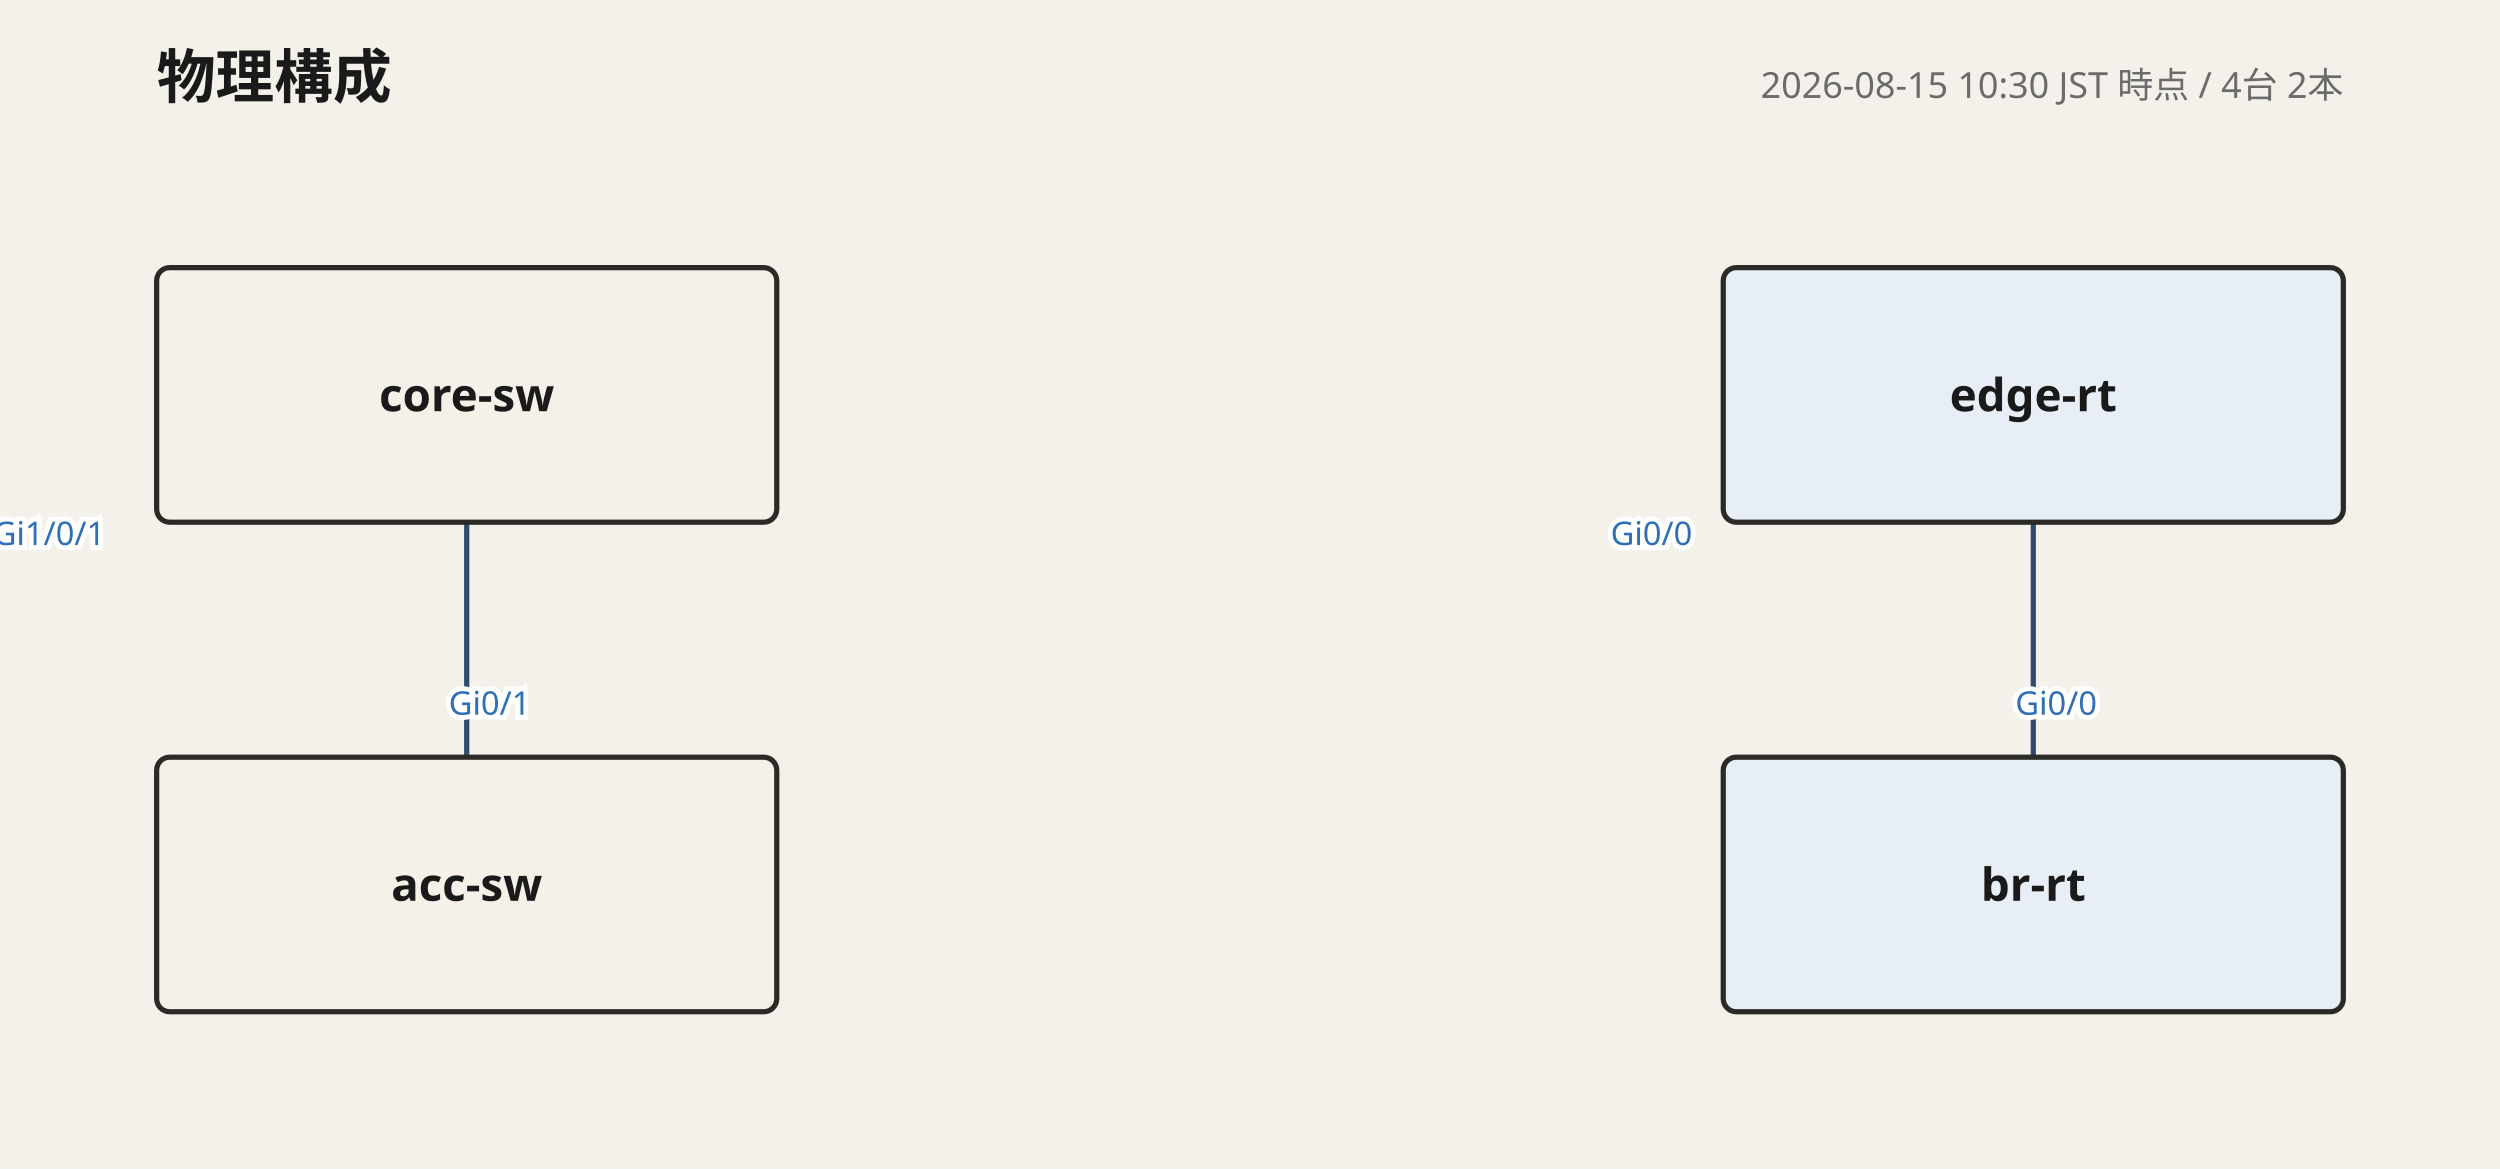
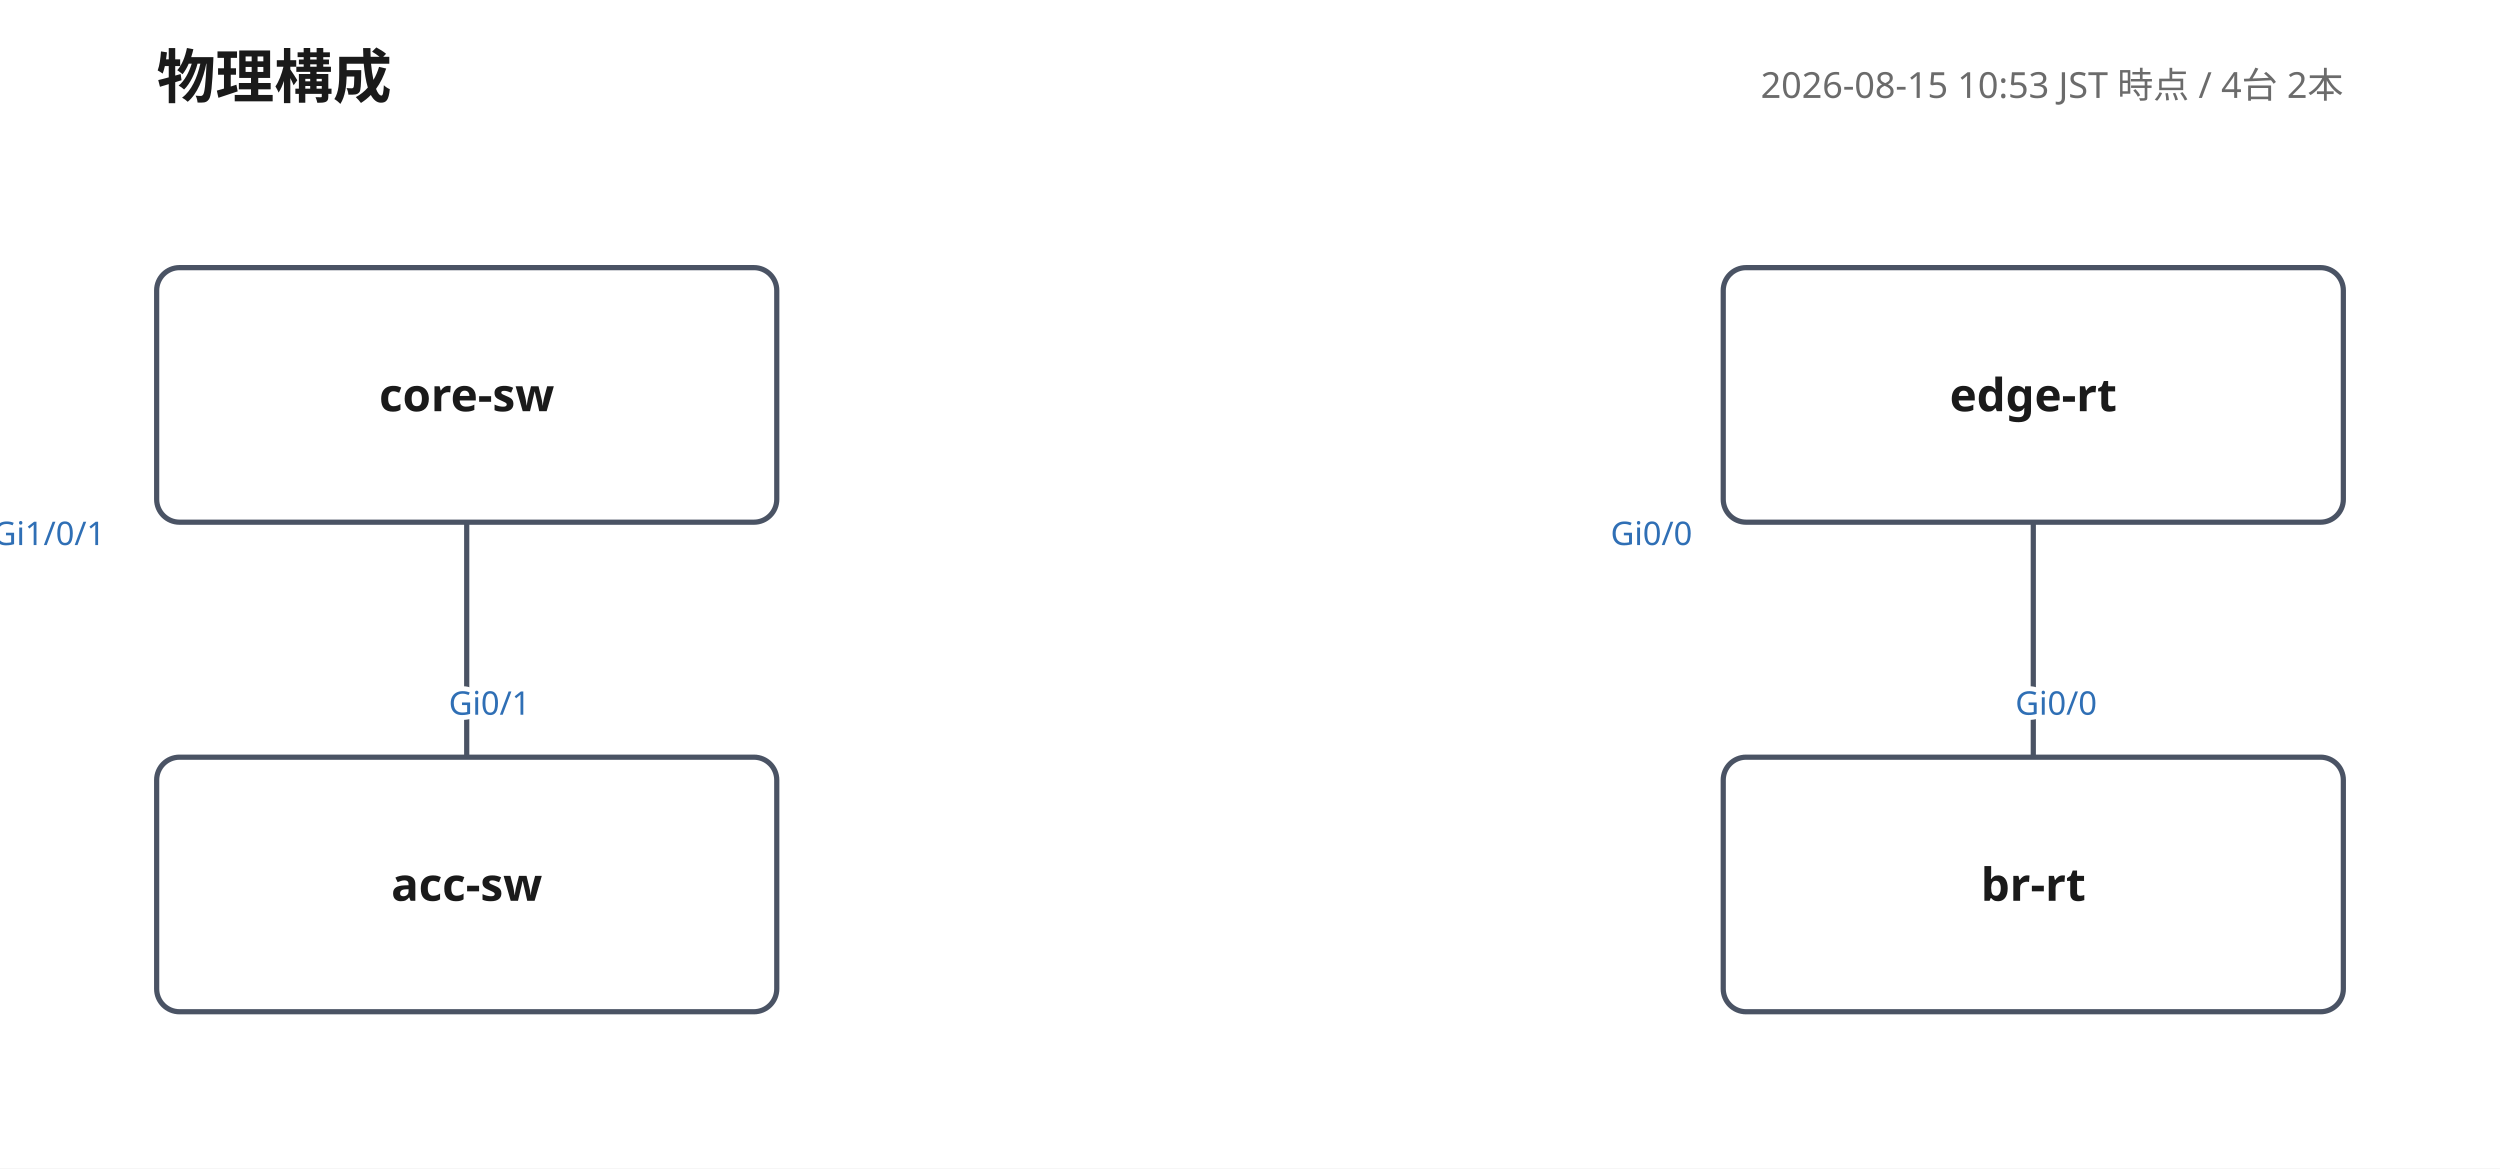
<svg xmlns="http://www.w3.org/2000/svg" width="766" height="358" viewBox="0 0 766 358" font-family="'Yu Gothic', 'Hiragino Kaku Gothic ProN', Meiryo, 'Noto Sans JP', sans-serif">
-   <rect width="100%" height="100%" fill="#f4f1ea" />
+   <rect width="100%" height="100%" fill="#ffffff" />
  <text x="48" y="30" font-size="18" font-weight="700" fill="#1a1a1a">物理構成</text>
-   <text x="718" y="30" font-size="11" fill="#6b6b6b" text-anchor="end">2026-08-15 10:30 JST 時点 / 4台 2本</text>
-   <polyline points="143,160 143,204 143,204 143,232" fill="none" stroke="#2f4d6a" stroke-width="1.6" />
+   <text x="718" y="30" font-size="11" fill="#6b6b6b" text-anchor="end">2026-08-15 10:53 JST 時点 / 4台 2本</text>
+   <polyline points="143,160 143,204 143,204 143,232" fill="none" stroke="#4a5364" stroke-width="1.6" />
  <text class="port-label" x="15.0" y="167.0" font-size="10" fill="#2f6fb5" text-anchor="middle" paint-order="stroke" stroke="#ffffff" stroke-width="3">Gi1/0/1</text>
  <text class="port-label" x="150.0" y="219.0" font-size="10" fill="#2f6fb5" text-anchor="middle" paint-order="stroke" stroke="#ffffff" stroke-width="3">Gi0/1</text>
-   <polyline points="623,160 623,204 623,204 623,232" fill="none" stroke="#2f4d6a" stroke-width="1.6" />
+   <polyline points="623,160 623,204 623,204 623,232" fill="none" stroke="#4a5364" stroke-width="1.6" />
  <text class="port-label" x="506.0" y="167.0" font-size="10" fill="#2f6fb5" text-anchor="middle" paint-order="stroke" stroke="#ffffff" stroke-width="3">Gi0/0</text>
  <text class="port-label" x="630.0" y="219.0" font-size="10" fill="#2f6fb5" text-anchor="middle" paint-order="stroke" stroke="#ffffff" stroke-width="3">Gi0/0</text>
  <g>
-     <rect x="48" y="82" width="190" height="78" rx="4" fill="#f6f1e8" stroke="#2c2a26" stroke-width="1.6" />
+     <rect x="48" y="82" width="190" height="78" rx="7" fill="#ffffff" stroke="#4a5364" stroke-width="1.6" />
    <text x="143" y="126" font-size="14" font-weight="700" fill="#1a1a1a" text-anchor="middle">core-sw</text>
  </g>
  <g>
-     <rect x="48" y="232" width="190" height="78" rx="4" fill="#f6f1e8" stroke="#2c2a26" stroke-width="1.6" />
+     <rect x="48" y="232" width="190" height="78" rx="7" fill="#ffffff" stroke="#4a5364" stroke-width="1.6" />
    <text x="143" y="276" font-size="14" font-weight="700" fill="#1a1a1a" text-anchor="middle">acc-sw</text>
  </g>
  <g>
-     <rect x="528" y="82" width="190" height="78" rx="4" fill="#e7eef6" stroke="#2c2a26" stroke-width="1.6" />
+     <rect x="528" y="82" width="190" height="78" rx="7" fill="#ffffff" stroke="#4a5364" stroke-width="1.6" />
    <text x="623" y="126" font-size="14" font-weight="700" fill="#1a1a1a" text-anchor="middle">edge-rt</text>
  </g>
  <g>
-     <rect x="528" y="232" width="190" height="78" rx="4" fill="#e7eef6" stroke="#2c2a26" stroke-width="1.6" />
+     <rect x="528" y="232" width="190" height="78" rx="7" fill="#ffffff" stroke="#4a5364" stroke-width="1.6" />
    <text x="623" y="276" font-size="14" font-weight="700" fill="#1a1a1a" text-anchor="middle">br-rt</text>
  </g>
</svg>
